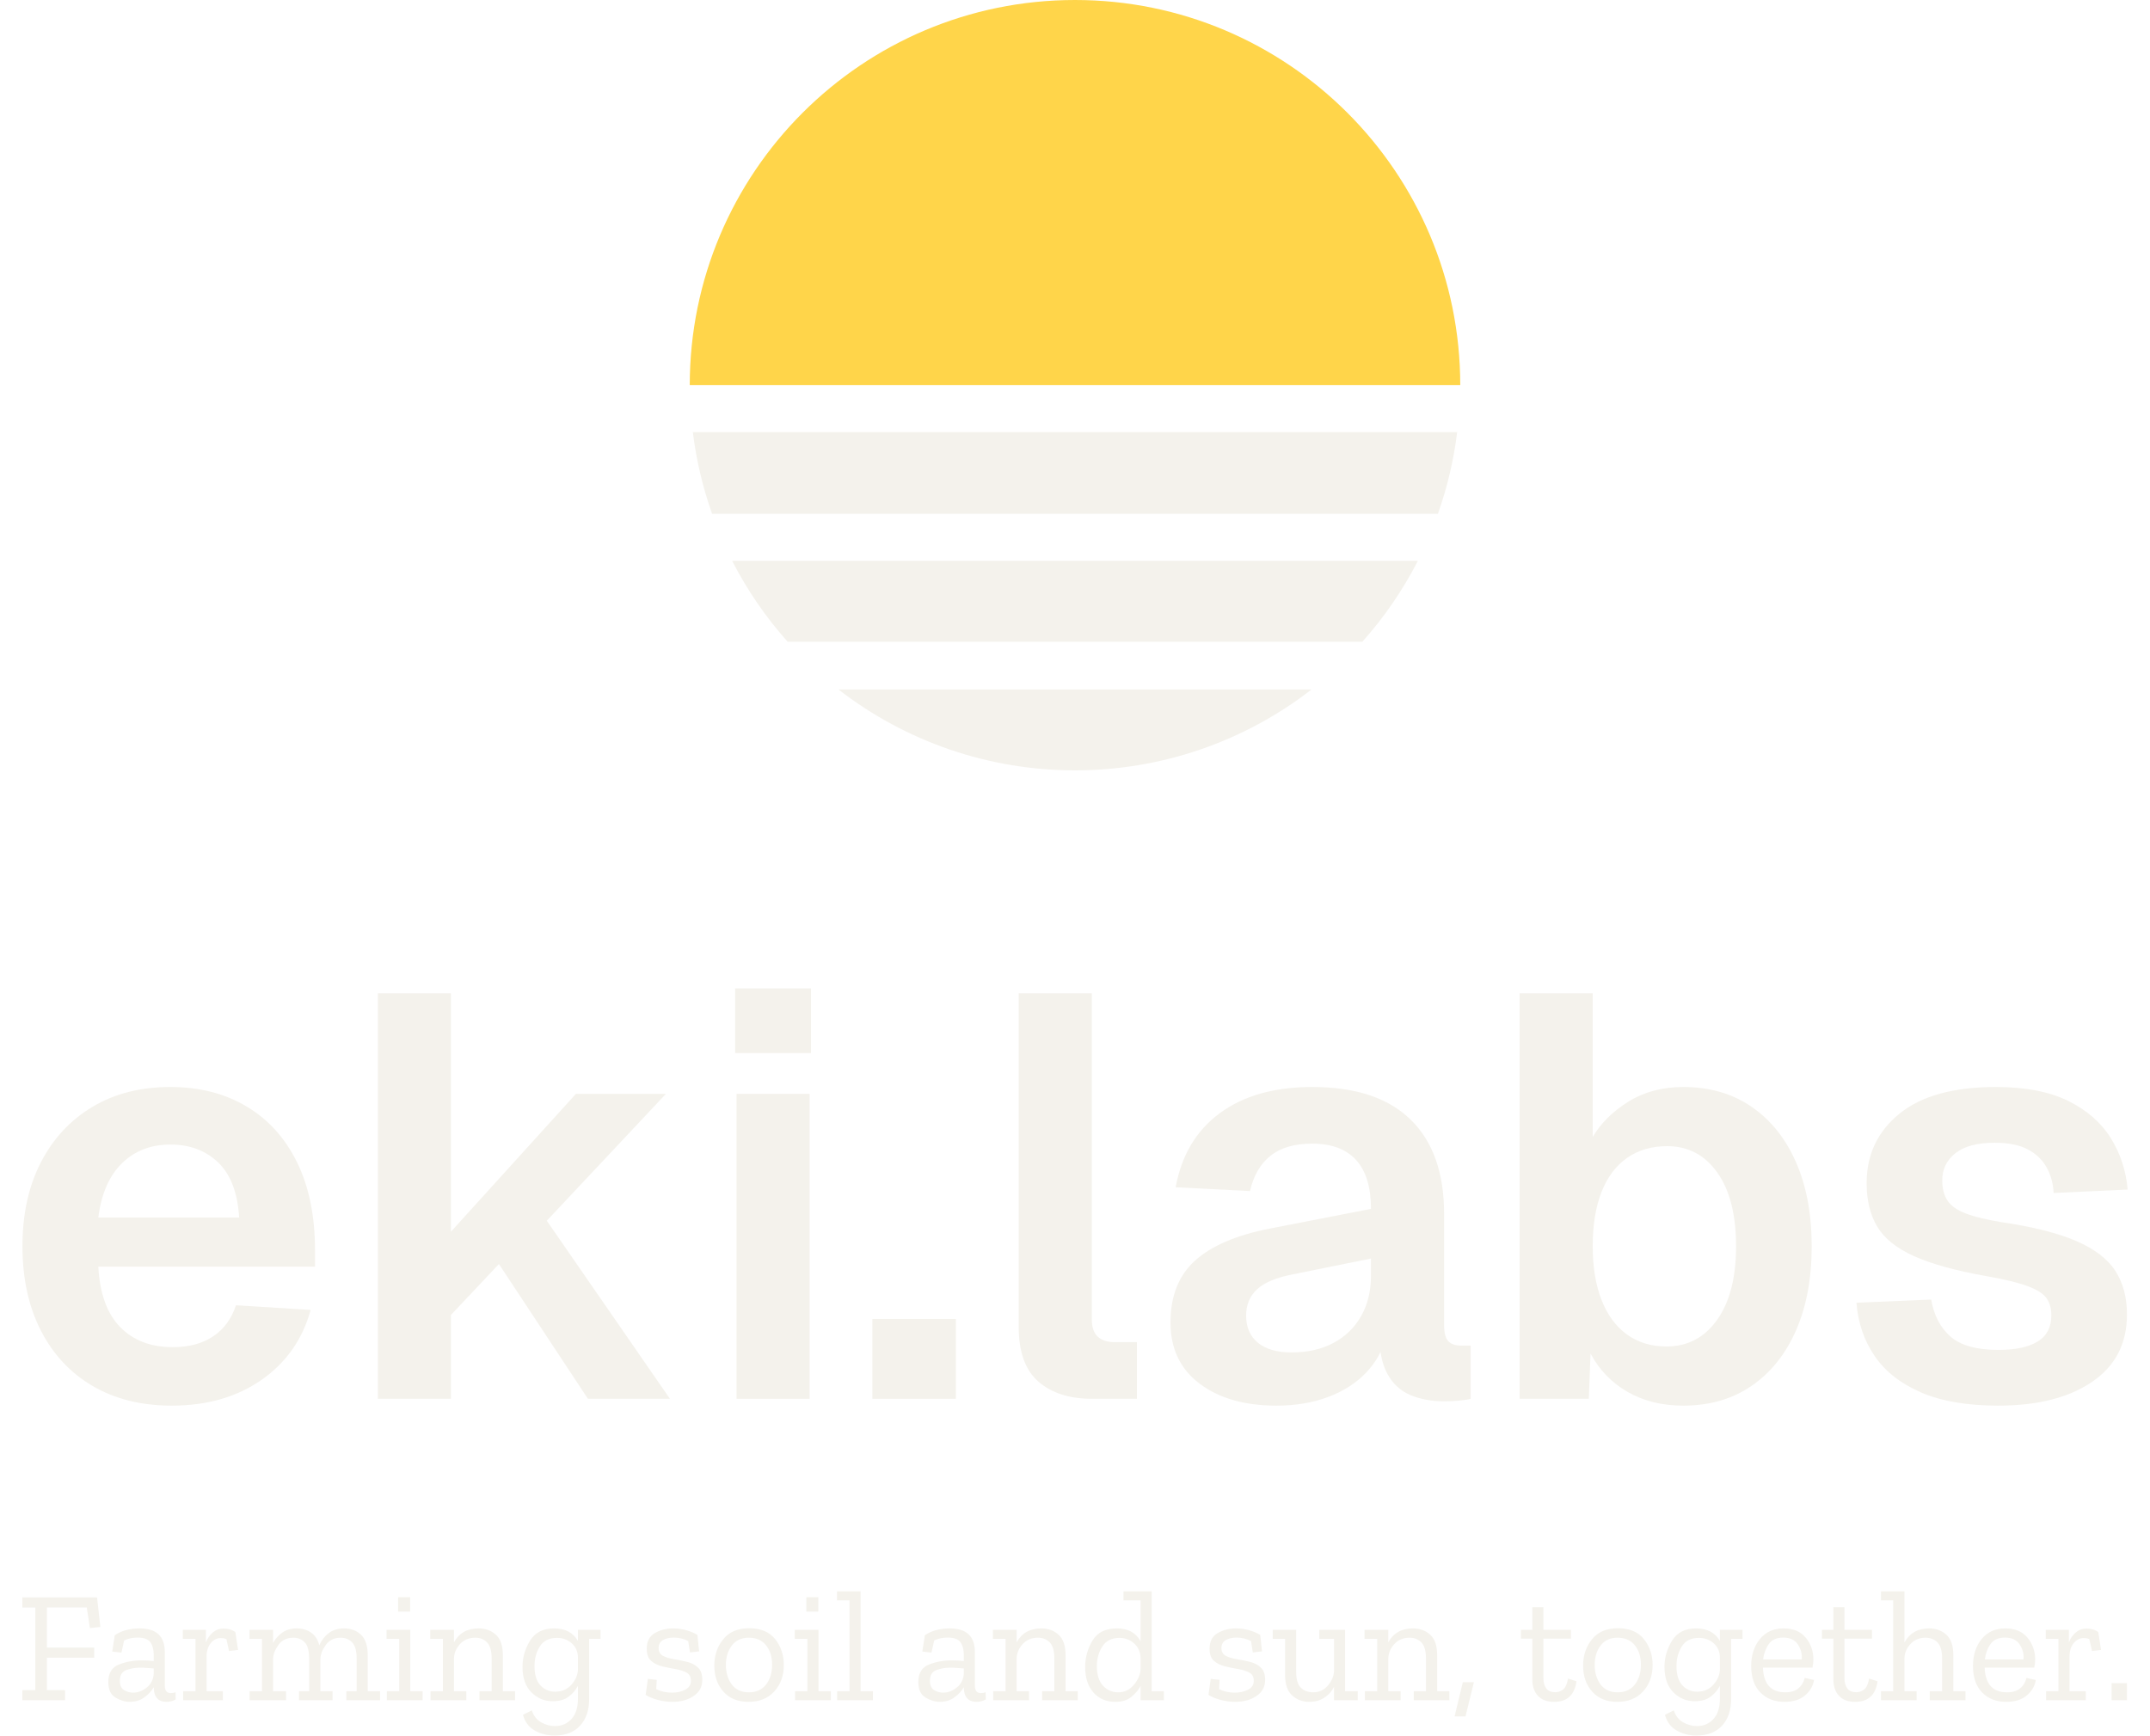
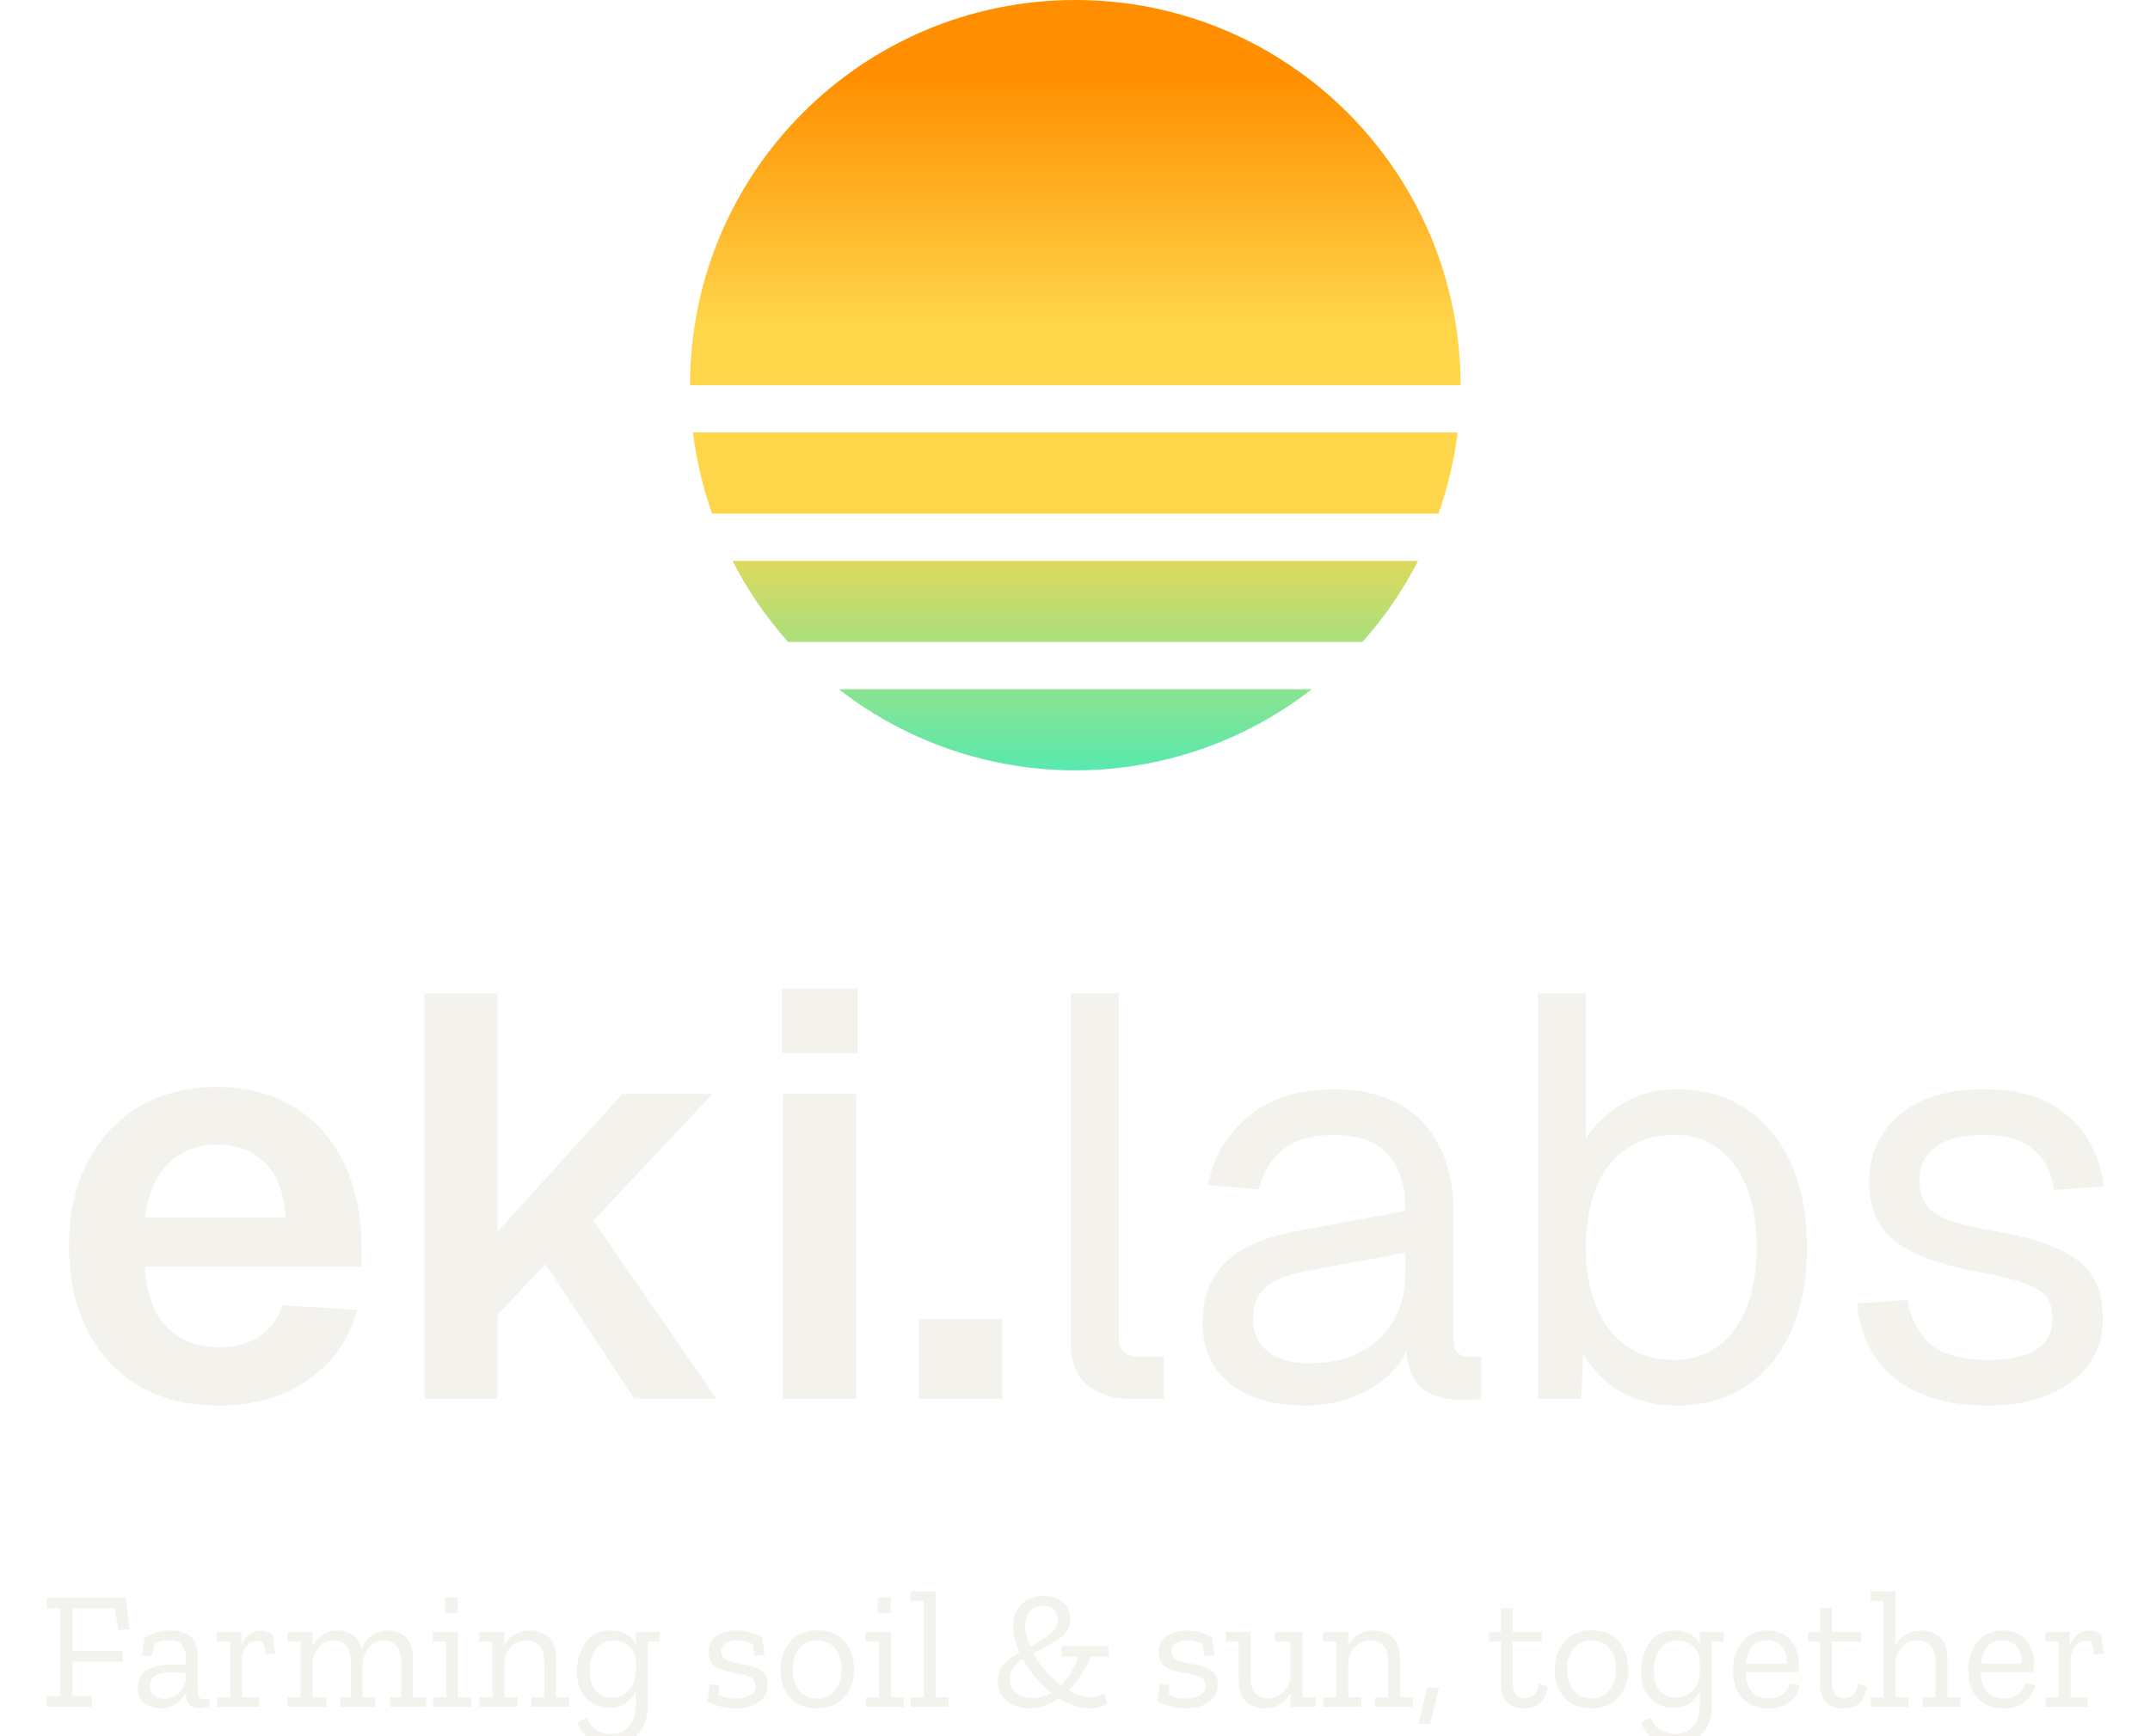
- <svg xmlns="http://www.w3.org/2000/svg" viewBox="0.0 0.0 3764.0 3039.2" width="376.4" height="303.9">
-   <g transform="translate(1207.50 0) scale(13.49)">
-     <path d="M0 50A50 50 0 0 1 100 50Z" fill="#ffd54a" />
-     <path d="M0.4 56.1L99.6 56.1A50 50 0 0 1 97.1 66.7L2.9 66.7A50 50 0 0 1 0.4 56.1Z" fill="#f4f2ec" />
-     <path d="M5.5 72.8L94.5 72.8A50 50 0 0 1 87.3 83.3L12.7 83.3A50 50 0 0 1 5.5 72.8Z" fill="#f4f2ec" />
-     <path d="M19.3 89.5L80.7 89.5A50 50 0 0 1 50 100L50 100A50 50 0 0 1 19.3 89.5Z" fill="#f4f2ec" />
+ <svg xmlns="http://www.w3.org/2000/svg" viewBox="0 0 3764 3039.2" width="376.4" height="303.9">
+   <g transform="translate(81.50 0)">
+     <defs>
+       <linearGradient id="eki-sun" gradientUnits="userSpaceOnUse" x1="0" y1="0" x2="0" y2="100">
+         <stop offset="0" stop-color="#FF8F00" />
+         <stop offset="0.1" stop-color="#FF8F00" />
+         <stop offset="0.42" stop-color="#FFD54A" />
+         <stop offset="0.66" stop-color="#FFD54A" />
+         <stop offset="1" stop-color="#58E9AE" />
+       </linearGradient>
+     </defs>
+     <g transform="translate(1126.50 0) scale(13.49)">
+       <path d="M0 50A50 50 0 0 1 100 50Z" fill="url(#eki-sun)" />
+       <path d="M0.38 56.14L99.62 56.14A50 50 0 0 1 97.14 66.67L2.86 66.67A50 50 0 0 1 0.38 56.14Z" fill="url(#eki-sun)" />
+       <path d="M5.51 72.81L94.49 72.81A50 50 0 0 1 87.27 83.33L12.73 83.33A50 50 0 0 1 5.51 72.81Z" fill="url(#eki-sun)" />
+       <path d="M19.31 89.47L80.69 89.47A50 50 0 0 1 50.00 100.00L50.00 100.00A50 50 0 0 1 19.31 89.47Z" fill="url(#eki-sun)" />
+     </g>
+     <g transform="translate(0.00 2449.5)">
+       <path d="M300.6 12Q220.8 12 162.1 -22.4Q103.4 -56.8 71.3 -119.7Q39.2 -182.6 39.2 -267Q39.2 -351.4 71.3 -413.8Q103.4 -476.2 161.5 -511.1Q219.6 -546 298.2 -546Q374.4 -546 431.6 -511.9Q488.8 -477.8 520.1 -413.8Q551.4 -349.8 551.4 -260V-231.4H172Q175.8 -160.8 210.3 -125.6Q244.8 -90.4 302.2 -90.4Q345 -90.4 373.3 -109.5Q401.6 -128.6 413 -163.8L543.8 -155.6Q522.4 -78.2 457.7 -33.1Q393 12 300.6 12ZM172 -317.4H418.6Q414.6 -382.4 381.9 -413.8Q349.2 -445.2 298.2 -445.2Q246.8 -445.2 213.3 -412.3Q179.8 -379.4 172 -317.4Z" fill="#F4F2EC" />
+       <path d="M661.4 0V-710H789.4V-292.6L1008.2 -534H1165.8L957.2 -311.8L1172.8 0H1029.2L873.4 -236L789.4 -146.8V0Z" fill="#F4F2EC" />
+       <path d="M1289.4 0V-534H1417.4V0ZM1287 -605.4V-718.6H1419.8V-605.4Z" fill="#F4F2EC" />
+       <path d="M1527.2 0V-139.8H1673.4V0Z" fill="#F4F2EC" />
+       <path d="M1897 0Q1851 0 1822 -24Q1793 -48 1793 -100V-710H1877V-107Q1877 -91 1885.5 -82.5Q1894 -74 1910 -74H1956V0Z" fill="#F4F2EC" />
+       <path d="M2203 12Q2121 12 2072.5 -26Q2024 -64 2024 -132Q2024 -200 2064 -239Q2104 -278 2191 -294L2379 -329Q2379 -396 2347.5 -429Q2316 -462 2253 -462Q2198 -462 2166 -437.5Q2134 -413 2122 -367L2033 -374Q2048 -449 2105.5 -495.5Q2163 -542 2253 -542Q2355 -542 2409 -484.5Q2463 -427 2463 -326V-107Q2463 -89 2469.5 -81.5Q2476 -74 2491 -74H2512V0Q2508 1 2499 1.5Q2490 2 2480 2Q2444 2 2421.5 -9.5Q2399 -21 2389 -45.5Q2379 -70 2379 -110L2389 -108Q2382 -74 2355 -46.5Q2328 -19 2288 -3.5Q2248 12 2203 12ZM2211 -62Q2264 -62 2301.5 -82.5Q2339 -103 2359 -138.5Q2379 -174 2379 -218V-256L2207 -224Q2153 -214 2132.5 -193.5Q2112 -173 2112 -140Q2112 -103 2138.5 -82.5Q2165 -62 2211 -62Z" fill="#F4F2EC" />
+       <path d="M2854 12Q2799 12 2756 -12.5Q2713 -37 2690 -80L2687 0H2611V-710H2695V-456Q2715 -489 2757 -515.5Q2799 -542 2854 -542Q2924 -542 2975 -508Q3026 -474 3054 -412Q3082 -350 3082 -265Q3082 -180 3054 -118Q3026 -56 2975 -22Q2924 12 2854 12ZM2849 -68Q2916 -68 2955 -121Q2994 -174 2994 -265Q2994 -357 2955 -409.5Q2916 -462 2851 -462Q2802 -462 2767 -438.5Q2732 -415 2713.5 -371Q2695 -327 2695 -265Q2695 -205 2713.5 -160.5Q2732 -116 2766.5 -92Q2801 -68 2849 -68Z" fill="#F4F2EC" />
+       <path d="M3399 12Q3326 12 3276.5 -11Q3227 -34 3200.5 -74.5Q3174 -115 3170 -167L3258 -173Q3266 -125 3297.5 -96.5Q3329 -68 3399 -68Q3453 -68 3482.5 -85.5Q3512 -103 3512 -142Q3512 -163 3502.5 -177Q3493 -191 3465 -201.5Q3437 -212 3383 -222Q3309 -236 3267 -257Q3225 -278 3208 -308Q3191 -338 3191 -380Q3191 -451 3243.5 -496.5Q3296 -542 3392 -542Q3462 -542 3506.5 -517.5Q3551 -493 3574 -454Q3597 -415 3602 -372L3514 -366Q3512 -391 3499 -413Q3486 -435 3460 -448.5Q3434 -462 3390 -462Q3333 -462 3306 -440Q3279 -418 3279 -384Q3279 -358 3289.5 -341.5Q3300 -325 3326.5 -314.5Q3353 -304 3399 -296Q3477 -283 3521 -263Q3565 -243 3582.5 -213.5Q3600 -184 3600 -142Q3600 -69 3543.5 -28.5Q3487 12 3399 12Z" fill="#F4F2EC" />
+     </g>
+     <g transform="translate(0.00 2786.64) scale(1) translate(-0.00 -2786.64)">
+       <path d="M144.9 2852.8 125.5 2854.8 119.6 2816.6H45.5V2891H133.4V2909.8H45.5V2970H79.3V2988.8H0V2970H24.1V2816.6H0V2797.8H138.7ZM171.6 2868Q181.9 2861.3 193.4 2858.3Q204.8 2855.4 217.7 2855.4Q264.5 2855.4 264.5 2899.2V2961.5Q264.5 2975.6 275.6 2975.6Q280.6 2975.6 284.4 2973.8L284.7 2987.3Q276.8 2991.7 267.7 2991.7Q244.5 2991.7 243.9 2965.3V2964.7Q237.7 2975.3 226.4 2983.5Q215.1 2991.7 199.2 2991.7Q186.3 2991.7 172.9 2983.8Q159.6 2975.9 159.6 2955Q159.6 2930.3 179.1 2922.5Q198.6 2914.8 220.7 2914.8Q226.6 2914.8 232.6 2915.1Q238.6 2915.3 243.9 2915.9V2904.2Q243.9 2890.1 237.9 2881.3Q231.8 2872.4 214.2 2872.4Q199.8 2872.4 188.9 2877.7L183.9 2900.4L166.9 2898.3ZM243.9 2939.7V2929.7Q238.3 2929.5 232.1 2928.9Q226 2928.3 219.5 2928.3Q204.8 2928.3 192.9 2932.8Q181 2937.4 181 2952.7Q181 2965.3 188.9 2970Q196.9 2974.7 205.4 2974.7Q218.9 2974.7 230.8 2965.3Q242.7 2955.9 243.9 2939.7ZM373.2 2855.7Q387.3 2855.7 395.5 2862.5L400.5 2895.4L383.8 2897.4L378.8 2875.1Q373.8 2873.3 368.8 2873.3Q357.3 2873.3 349.7 2882.9Q342 2892.4 342 2907.7V2972.1H372.3V2988.8H298.6V2972.1H321.5V2874.8H298V2858H340.9V2881.6Q344.7 2870.7 353.4 2863.2Q362 2855.7 373.2 2855.7ZM664.1 2988.8H601.5V2972.1H620.6V2911.2Q620.6 2890.1 612.2 2881.4Q603.9 2872.7 590.9 2872.7Q573 2872.7 563.3 2886.3Q553.6 2899.8 553.3 2912.1V2972.1H575.9V2988.8H513.6V2972.1H532.5V2911.2Q532.5 2889.8 524.2 2881.3Q516 2872.7 503.4 2872.7Q485.1 2872.7 475.6 2885.8Q466 2898.9 465.5 2911.5V2972.1H489.6V2988.8H422V2972.1H444.9V2874.8H421.7V2858H465.5V2882.4Q471.9 2870.7 482.8 2863Q493.7 2855.4 509.2 2855.4Q524.5 2855.4 535.8 2863Q547.1 2870.7 551.3 2886.8Q557.1 2873 568.7 2864.2Q580.4 2855.4 597.4 2855.4Q616.2 2855.4 628.7 2867.2Q641.2 2878.9 641.2 2905.1V2972.1H664.1ZM697.6 2824.3V2797.5H719.9V2824.3ZM743.1 2988.8H676.7V2972.1H699.7V2874.8H676.1V2858H720.2V2972.1H743.1ZM914.8 2988.8H848.6V2972.1H871.3V2911.2Q871.3 2890.1 862.7 2881.4Q854.2 2872.7 841 2872.7Q823.4 2872.7 812.6 2884.3Q801.9 2896 801.3 2910.9V2972.1H824.2V2988.8H757.8V2972.1H780.8V2874.8H757.2V2858H801.3V2881.3Q815.4 2855.4 847.2 2855.4Q866.3 2855.4 879.2 2867.2Q892.1 2878.9 892.1 2905.1V2972.1H914.8ZM1073.4 2874.8H1052.3V2987Q1052.3 3017.9 1035.4 3036.1Q1018.5 3054.3 987.9 3054.3Q967.4 3054.3 951 3044.9Q934.7 3035.5 929.4 3015.8L945.9 3007.6Q950.9 3022.9 963.2 3029.8Q975.6 3036.7 988.8 3036.7Q1007.6 3036.7 1019.5 3023.6Q1031.4 3010.6 1031.4 2986.2V2962.1Q1025.5 2973.5 1014.4 2982Q1003.2 2990.6 984.7 2990.6Q961.5 2990.6 945 2974.1Q928.6 2957.7 928.6 2926.8Q928.6 2900.7 942.7 2878Q956.8 2855.4 987 2855.4Q1018.2 2855.4 1031.4 2878.6V2858H1073.4ZM1031.4 2932.4V2909.8Q1031.4 2893.3 1020.1 2883.2Q1008.8 2873 992.6 2873Q970.6 2873 960.7 2888.9Q950.9 2904.8 950.9 2925.3Q950.9 2949.4 961.9 2961.2Q972.9 2972.9 989.1 2972.9Q1007.9 2972.9 1019.4 2960Q1030.8 2947.1 1031.4 2932.4ZM1262.4 2950.9Q1262.4 2970 1246.4 2980.9Q1230.3 2991.7 1206.8 2991.7Q1193 2991.7 1179.4 2988.1Q1165.7 2984.4 1157.2 2978.8L1161.3 2949.1L1177.7 2950.9L1176.9 2968.2Q1190.4 2974.7 1206 2974.7Q1219.8 2974.7 1230.5 2969.3Q1241.2 2963.8 1241.2 2952.7Q1241.2 2941.8 1233 2937.4Q1224.8 2933 1212.6 2930.9Q1200.4 2928.9 1188 2925.9Q1175.7 2923 1167.5 2915.8Q1159.2 2908.6 1159.2 2893.3Q1159.2 2872.4 1174.5 2863.9Q1189.8 2855.4 1207.7 2855.4Q1221.2 2855.4 1233.1 2858.9Q1245 2862.5 1253.3 2867.4L1256.5 2898L1239.5 2900.1L1236.2 2878.9Q1223.9 2872.4 1209.5 2872.4Q1197.1 2872.4 1189.2 2877.1Q1181.3 2881.8 1181.3 2891.8Q1181.3 2902.1 1189.5 2906.4Q1197.7 2910.6 1209.8 2912.6Q1221.8 2914.5 1233.9 2917.4Q1245.9 2920.3 1254.1 2927.8Q1262.4 2935.3 1262.4 2950.9ZM1413.7 2923.3Q1413.7 2953 1396.1 2972.4Q1378.4 2991.7 1348.2 2991.7Q1318.5 2991.7 1301.6 2972.9Q1284.7 2954.1 1284.7 2924.5Q1284.7 2896 1301.2 2875.5Q1317.6 2855.1 1349.4 2855.1Q1381.4 2855.1 1397.5 2875.2Q1413.7 2895.4 1413.7 2923.3ZM1392 2923Q1392 2900.7 1380.6 2886.7Q1369.3 2872.7 1348.8 2872.7Q1328.2 2872.7 1317.2 2887.1Q1306.2 2901.5 1306.2 2923.3Q1306.2 2944.7 1317 2959.4Q1327.9 2974.1 1348.8 2974.1Q1369.6 2974.1 1380.8 2959.6Q1392 2945 1392 2923ZM1455.4 2824.3V2797.5H1477.8V2824.3ZM1501 2988.8H1434.6V2972.1H1457.5V2874.8H1434V2858H1478.1V2972.1H1501ZM1579.1 2988.8H1512.7V2972.1H1535.7V2803.4H1512.4V2786.6H1556.2V2972.1H1579.1ZM1777.2 2882.4H1859.5V2900.9H1828.6Q1823 2914.8 1812.9 2930.6Q1802.8 2946.5 1789.2 2960Q1809.8 2971.8 1828.3 2971.8Q1840.7 2971.8 1852.1 2965.6L1857.1 2983.5Q1842.4 2991.7 1825.4 2991.7Q1811.9 2991.7 1798.5 2987Q1785.1 2982.3 1772.2 2974.1Q1760.7 2982 1748 2986.9Q1735.2 2991.7 1721.4 2991.7Q1699.9 2991.7 1682.7 2979.6Q1665.5 2967.4 1665.5 2943.6Q1665.5 2924.5 1677 2913.1Q1688.5 2901.8 1703.4 2893.6Q1692.3 2868.3 1692.3 2848.1Q1692.3 2825.1 1706.2 2810Q1720.2 2794.9 1745.2 2794.9Q1765.7 2794.9 1779 2805.7Q1792.2 2816.6 1792.2 2834.5Q1792.2 2856.9 1772.2 2869.9Q1752.2 2883 1727.5 2895.1Q1745.8 2928.9 1776 2951.5Q1786.6 2941.2 1794.2 2928.1Q1801.9 2915.1 1806 2900.9H1777.2ZM1770.7 2835.4Q1770.7 2826.9 1764.4 2819.4Q1758.1 2811.9 1744.6 2811.9Q1729.6 2811.9 1721.5 2821.8Q1713.4 2831.6 1713.4 2846.3Q1713.4 2863.6 1722.2 2883.9Q1741.1 2873.9 1755.9 2862.6Q1770.7 2851.3 1770.7 2835.4ZM1709 2905.1Q1698.7 2911.2 1692.7 2919.8Q1686.7 2928.3 1686.7 2940.3Q1686.7 2957.7 1698.6 2965.6Q1710.5 2973.5 1726.7 2973.5Q1743.1 2973.5 1759 2964.7Q1728.1 2940.3 1709 2905.1ZM2050.2 2950.9Q2050.2 2970 2034.2 2980.9Q2018.2 2991.7 1994.6 2991.7Q1980.8 2991.7 1967.2 2988.1Q1953.5 2984.4 1945 2978.8L1949.1 2949.1L1965.6 2950.9L1964.7 2968.2Q1978.2 2974.7 1993.8 2974.7Q2007.6 2974.7 2018.3 2969.3Q2029 2963.8 2029 2952.7Q2029 2941.8 2020.8 2937.4Q2012.6 2933 2000.4 2930.9Q1988.2 2928.9 1975.8 2925.9Q1963.5 2923 1955.3 2915.8Q1947 2908.6 1947 2893.3Q1947 2872.4 1962.3 2863.9Q1977.6 2855.4 1995.5 2855.4Q2009 2855.4 2020.9 2858.9Q2032.8 2862.5 2041.1 2867.4L2044.3 2898L2027.3 2900.1L2024 2878.9Q2011.7 2872.4 1997.3 2872.4Q1984.9 2872.4 1977 2877.1Q1969.1 2881.8 1969.1 2891.8Q1969.1 2902.1 1977.3 2906.4Q1985.5 2910.6 1997.6 2912.6Q2009.6 2914.5 2021.7 2917.4Q2033.7 2920.3 2042 2927.8Q2050.2 2935.3 2050.2 2950.9ZM2222.1 2988.8H2178V2964.1Q2171.8 2976.5 2159.9 2984.1Q2148 2991.7 2132.5 2991.7Q2113.4 2991.7 2100.3 2979.8Q2087.2 2967.9 2087.2 2941.8V2874.8H2064.3V2858H2107.8V2935.9Q2107.8 2957.1 2116.6 2965.6Q2125.4 2974.1 2139.2 2974.1Q2156 2974.1 2166.7 2961.5Q2177.4 2948.8 2178 2934.7V2874.8H2150.7V2858H2198.6V2972.1H2222.1ZM2392.2 2988.8H2326.1V2972.1H2348.7V2911.2Q2348.7 2890.1 2340.2 2881.4Q2331.7 2872.7 2318.5 2872.7Q2300.8 2872.7 2290.1 2884.3Q2279.4 2896 2278.8 2910.9V2972.1H2301.7V2988.8H2235.3V2972.1H2258.2V2874.8H2234.7V2858H2278.8V2881.3Q2292.9 2855.4 2324.6 2855.4Q2343.7 2855.4 2356.7 2867.2Q2369.6 2878.9 2369.6 2905.1V2972.1H2392.2ZM2401.9 3018.8 2417.2 2955.3H2437.8L2422.2 3018.8ZM2628.2 2953.5Q2622.9 2991.7 2586.8 2991.7Q2567.1 2991.7 2556.6 2980.6Q2546.2 2969.4 2546.2 2950.3V2874.5H2525V2858H2546.2V2816H2566.8V2858H2617.9V2874.5H2566.8V2947.7Q2566.8 2959.4 2571.9 2966.6Q2577.1 2973.8 2588.8 2973.8Q2596.4 2973.8 2603.1 2969.1Q2609.7 2964.4 2612.6 2948.6ZM2769.5 2923.3Q2769.5 2953 2751.9 2972.4Q2734.3 2991.7 2704 2991.7Q2674.3 2991.7 2657.4 2972.9Q2640.5 2954.1 2640.5 2924.5Q2640.5 2896 2657 2875.5Q2673.4 2855.1 2705.2 2855.1Q2737.2 2855.1 2753.4 2875.2Q2769.5 2895.4 2769.5 2923.3ZM2747.8 2923Q2747.8 2900.7 2736.5 2886.7Q2725.2 2872.7 2704.6 2872.7Q2684 2872.7 2673 2887.1Q2662 2901.5 2662 2923.3Q2662 2944.7 2672.8 2959.4Q2683.7 2974.1 2704.6 2974.1Q2725.4 2974.1 2736.6 2959.6Q2747.8 2945 2747.8 2923ZM2936.4 2874.8H2915.3V2987Q2915.3 3017.9 2898.4 3036.1Q2881.5 3054.3 2850.9 3054.3Q2830.4 3054.3 2814 3044.9Q2797.7 3035.5 2792.4 3015.8L2808.9 3007.6Q2813.9 3022.9 2826.2 3029.8Q2838.6 3036.7 2851.8 3036.7Q2870.6 3036.7 2882.5 3023.6Q2894.4 3010.6 2894.4 2986.2V2962.1Q2888.5 2973.5 2877.4 2982Q2866.2 2990.6 2847.7 2990.6Q2824.5 2990.6 2808 2974.1Q2791.6 2957.7 2791.6 2926.8Q2791.6 2900.7 2805.7 2878Q2819.8 2855.4 2850 2855.4Q2881.2 2855.4 2894.4 2878.6V2858H2936.4ZM2894.4 2932.4V2909.8Q2894.4 2893.3 2883.1 2883.2Q2871.8 2873 2855.6 2873Q2833.6 2873 2823.7 2888.9Q2813.9 2904.8 2813.9 2925.3Q2813.9 2949.4 2824.9 2961.2Q2835.9 2972.9 2852.1 2972.9Q2870.9 2972.9 2882.4 2960Q2893.8 2947.1 2894.4 2932.4ZM3069.3 2951.2Q3066.6 2967.9 3052.5 2979.8Q3038.4 2991.7 3014.3 2991.7Q2986.7 2991.7 2969.6 2974.4Q2952.6 2957.1 2952.6 2925.3Q2952.6 2894.8 2968.8 2875.1Q2984.9 2855.4 3012.5 2855.4Q3039.6 2855.4 3053.7 2872.4Q3067.8 2889.5 3068.1 2912.7Q3068.1 2920.3 3066.3 2928.3H2974.3Q2976.1 2974.1 3015.8 2974.1Q3031.3 2974.1 3040.2 2966.8Q3049 2959.4 3051.9 2947.4ZM3046.3 2913Q3047.8 2898.3 3039.4 2885.4Q3031.1 2872.4 3012 2872.4Q2993.7 2872.4 2985.2 2884.5Q2976.7 2896.5 2974.6 2913ZM3187.1 2953.5Q3181.8 2991.7 3145.7 2991.7Q3126 2991.7 3115.5 2980.6Q3105.1 2969.4 3105.1 2950.3V2874.5H3083.9V2858H3105.1V2816H3125.7V2858H3176.8V2874.5H3125.7V2947.7Q3125.7 2959.4 3130.8 2966.6Q3136 2973.8 3147.7 2973.8Q3155.3 2973.8 3162 2969.1Q3168.6 2964.4 3171.5 2948.6ZM3350.5 2988.8H3284.1V2972.1H3307V2911.2Q3307 2890.1 3298.3 2881.4Q3289.6 2872.7 3276.1 2872.7Q3259.1 2872.7 3248.4 2884.3Q3237.6 2896 3237 2910.4V2972.1H3259.7V2988.8H3193.6V2972.1H3216.2V2803.4H3193.6V2786.6H3237V2881.6Q3251.4 2855.4 3282.9 2855.4Q3302 2855.4 3314.9 2867.2Q3327.8 2878.9 3327.8 2905.1V2972.1H3350.5ZM3480.9 2951.2Q3478.3 2967.9 3464.2 2979.8Q3450.1 2991.7 3426 2991.7Q3398.4 2991.7 3381.3 2974.4Q3364.3 2957.1 3364.3 2925.3Q3364.3 2894.8 3380.4 2875.1Q3396.6 2855.4 3424.2 2855.4Q3451.3 2855.4 3465.4 2872.4Q3479.5 2889.5 3479.8 2912.7Q3479.8 2920.3 3478 2928.3H3386Q3387.8 2974.1 3427.5 2974.1Q3443 2974.1 3451.8 2966.8Q3460.7 2959.4 3463.6 2947.4ZM3458 2913Q3459.5 2898.3 3451.1 2885.4Q3442.7 2872.4 3423.6 2872.4Q3405.4 2872.4 3396.9 2884.5Q3388.4 2896.5 3386.3 2913ZM3574.7 2855.7Q3588.8 2855.7 3597 2862.5L3602 2895.4L3585.3 2897.4L3580.3 2875.1Q3575.3 2873.3 3570.3 2873.3Q3558.8 2873.3 3551.2 2882.9Q3543.5 2892.4 3543.5 2907.7V2972.1H3573.8V2988.8H3500V2972.1H3523V2874.8H3499.4V2858H3542.3V2881.6Q3546.2 2870.7 3554.8 2863.2Q3563.5 2855.7 3574.7 2855.7Z" fill="#F4F2EC" />
+     </g>
  </g>
-   <g transform="translate(0.00 2449.5) scale(1)">
-     <path d="M300.6 12Q220.8 12 162.1 -22.4Q103.4 -56.8 71.3 -119.7Q39.2 -182.6 39.2 -267Q39.2 -351.4 71.3 -413.8Q103.4 -476.2 161.5 -511.1Q219.6 -546 298.2 -546Q374.4 -546 431.6 -511.9Q488.8 -477.8 520.1 -413.8Q551.4 -349.8 551.4 -260V-231.4H172Q175.8 -160.8 210.3 -125.6Q244.8 -90.4 302.2 -90.4Q345 -90.4 373.3 -109.5Q401.6 -128.6 413 -163.8L543.8 -155.6Q522.4 -78.2 457.7 -33.1Q393 12 300.6 12ZM172 -317.4H418.6Q414.6 -382.4 381.9 -413.8Q349.2 -445.2 298.2 -445.2Q246.8 -445.2 213.3 -412.3Q179.8 -379.4 172 -317.4Z" fill="#f4f2ec" />
-     <path d="M661.4 0V-710H789.4V-292.6L1008.2 -534H1165.8L957.2 -311.8L1172.8 0H1029.2L873.4 -236L789.4 -146.8V0Z" fill="#f4f2ec" />
-     <path d="M1289.4 0V-534H1417.4V0ZM1287 -605.4V-718.6H1419.8V-605.4Z" fill="#f4f2ec" />
-     <path d="M1527.2 0V-139.8H1673.4V0Z" fill="#f4f2ec" />
-     <path d="M1911.4 0Q1852.6 0 1818 -30Q1783.4 -60 1783.4 -126.4V-710H1911.4V-139.4Q1911.4 -118.6 1921.7 -108.9Q1932 -99.2 1951.2 -99.2H1990.4V0Z" fill="#f4f2ec" />
-     <path d="M2234.6 12Q2151.4 12 2100.3 -26.4Q2049.2 -64.8 2049.2 -133.6Q2049.2 -203.2 2092.2 -242Q2135.2 -280.8 2222.6 -298L2400.2 -332.6Q2400.2 -389.6 2374.1 -418.2Q2348 -446.8 2297.4 -446.8Q2250.8 -446.8 2224.2 -425.5Q2197.6 -404.2 2188.4 -363.8L2058.2 -370.4Q2073.6 -454.6 2135.7 -500.3Q2197.8 -546 2297.4 -546Q2411.4 -546 2469.8 -488.7Q2528.2 -431.4 2528.2 -324.4V-129.8Q2528.2 -108.6 2535.5 -100.9Q2542.8 -93.2 2557.8 -93.2H2574.8V0Q2568.8 1.8 2555.4 3.1Q2542 4.4 2528.4 4.4Q2495.2 4.4 2469.3 -6.5Q2443.4 -17.4 2429 -43.5Q2414.6 -69.6 2414.6 -115.6L2426.2 -108Q2417.6 -72.8 2391.4 -45.5Q2365.2 -18.2 2325 -3.1Q2284.8 12 2234.6 12ZM2261 -81.2Q2303.6 -81.2 2334.7 -97.9Q2365.8 -114.6 2383 -144.9Q2400.2 -175.2 2400.2 -215.6V-245.6L2261.8 -217.6Q2219.4 -209.2 2200.5 -191.5Q2181.6 -173.8 2181.6 -145.6Q2181.6 -115 2202.3 -98.1Q2223 -81.2 2261 -81.2Z" fill="#f4f2ec" />
-     <path d="M2947 12Q2891.2 12 2849.4 -12.1Q2807.6 -36.2 2784.6 -79.2L2781.6 0H2660.4V-710H2788.4V-458.4Q2809.6 -494.6 2850.8 -520.3Q2892 -546 2947 -546Q3015.8 -546 3066.2 -511.6Q3116.6 -477.2 3144.2 -414.6Q3171.8 -352 3171.8 -267Q3171.8 -182 3144.2 -119.4Q3116.6 -56.8 3066.2 -22.4Q3015.8 12 2947 12ZM2917.6 -91.6Q2973 -91.6 3006.2 -138.2Q3039.4 -184.8 3039.4 -267Q3039.4 -349.8 3006.6 -396.1Q2973.8 -442.4 2918.8 -442.4Q2877.8 -442.4 2848.4 -421.7Q2819 -401 2803.7 -361.8Q2788.4 -322.6 2788.4 -267Q2788.4 -213 2803.7 -173.5Q2819 -134 2848.1 -112.8Q2877.2 -91.6 2917.6 -91.6Z" fill="#f4f2ec" />
-     <path d="M3498.4 12Q3416.6 12 3363.1 -11.2Q3309.6 -34.4 3281.9 -75.1Q3254.2 -115.8 3250.2 -168.2L3381 -173.8Q3388.2 -132.2 3414.9 -108.9Q3441.6 -85.6 3498.8 -85.6Q3543.6 -85.6 3567.5 -100.3Q3591.4 -115 3591.4 -146Q3591.4 -164.2 3582.9 -176.2Q3574.4 -188.2 3549.8 -197.3Q3525.2 -206.4 3477.6 -214.8Q3396.8 -229.2 3351 -249.8Q3305.2 -270.4 3286.6 -301.4Q3268 -332.4 3268 -377.6Q3268 -452.6 3325.5 -499.3Q3383 -546 3494.2 -546Q3571.4 -546 3620.7 -521.7Q3670 -497.4 3695.4 -456.6Q3720.8 -415.8 3725 -366.4L3595.4 -360.4Q3594.2 -385.4 3583 -405.4Q3571.8 -425.4 3549.8 -436.9Q3527.8 -448.4 3492.2 -448.4Q3446.8 -448.4 3423.6 -430.2Q3400.4 -412 3400.4 -382.4Q3400.4 -360.8 3409.7 -346.9Q3419 -333 3442.1 -324.3Q3465.2 -315.6 3504.8 -309.2Q3587.2 -297 3635.2 -276.2Q3683.2 -255.4 3703.5 -223.9Q3723.8 -192.4 3723.8 -147.6Q3723.8 -71 3662.5 -29.5Q3601.2 12 3498.4 12Z" fill="#f4f2ec" />
-   </g>
-   <path d="M175.6 2849.1 157.3 2851 151.8 2815H81.953V2885.126H164.81V2902.861H81.953V2959.67H113.821V2977.405H39.0V2959.67H61.723V2815.016H39.0V2797.28H169.798ZM200.8 2863.5Q210.5 2857.1 221.3 2854.4Q232.1 2851.6 244.3 2851.6Q288.4 2851.6 288.4 2892.9V2951.634Q288.4 2964.9 298.9 2964.9Q303.6 2964.9 307.2 2963.3L307.5 2976Q300 2980.2 291.5 2980.2Q269.6 2980.2 269 2955.2V2954.682Q263.2 2964.7 252.5 2972.4Q241.8 2980.2 226.9 2980.2Q214.7 2980.2 202.1 2972.7Q189.5 2965.2 189.5 2945.5Q189.5 2922.3 207.9 2914.9Q226.3 2907.6 247.1 2907.6Q252.7 2907.6 258.3 2907.8Q264 2908.1 269 2908.7V2897.596Q269 2884.3 263.3 2876Q257.6 2867.7 241 2867.7Q227.4 2867.7 217.2 2872.7L212.5 2894L196.4 2892.1ZM269 2931.1V2921.705Q263.7 2921.4 257.9 2920.9Q252.1 2920.3 246 2920.3Q232.1 2920.3 220.9 2924.6Q209.7 2928.9 209.7 2943.3Q209.7 2955.2 217.2 2959.7Q224.7 2964.1 232.7 2964.1Q245.5 2964.1 256.7 2955.2Q267.9 2946.4 269 2931.1ZM390.9 2851.9Q404.2 2851.9 412 2858.2L416.7 2889.3L400.9 2891.2L396.2 2870.2Q391.5 2868.5 386.8 2868.5Q376 2868.5 368.8 2877.5Q361.6 2886.5 361.6 2900.9V2961.61H390.105V2977.405H320.549V2961.61H342.164V2869.885H319.995V2854.089H360.454V2876.258Q364.1 2866 372.2 2858.9Q380.4 2851.9 390.9 2851.9ZM665.3 2977.4H606.255V2961.61H624.267V2904.247Q624.3 2884.3 616.4 2876.1Q608.5 2867.9 596.3 2867.9Q579.4 2867.9 570.2 2880.7Q561.1 2893.4 560.8 2905.1V2961.61H582.146V2977.405H523.397V2961.61H541.133V2904.247Q541.1 2884 533.4 2876Q525.6 2867.9 513.7 2867.9Q496.5 2867.9 487.5 2880.3Q478.5 2892.6 478 2904.5V2961.61H500.674V2977.405H436.937V2961.61H458.552V2869.885H436.66V2854.089H477.95V2877.09Q484 2866 494.3 2858.8Q504.6 2851.6 519.2 2851.6Q533.7 2851.6 544.3 2858.8Q555 2866 558.9 2881.2Q564.4 2868.2 575.4 2859.9Q586.3 2851.6 602.4 2851.6Q620.1 2851.6 631.9 2862.7Q643.7 2873.8 643.7 2898.4V2961.61H665.28ZM696.9 2822.2V2797.003H717.932V2822.221ZM739.8 2977.4H677.196V2961.61H698.811V2869.885H676.642V2854.089H718.209V2961.61H739.824ZM901.7 2977.4H839.309V2961.61H860.646V2904.247Q860.6 2884.3 852.6 2876.1Q844.6 2867.9 832.1 2867.9Q815.5 2867.9 805.4 2878.9Q795.2 2889.8 794.7 2904V2961.61H816.308V2977.405H753.68V2961.61H775.295V2869.885H753.126V2854.089H794.693V2875.981Q808 2851.6 837.9 2851.6Q855.9 2851.6 868.1 2862.7Q880.3 2873.8 880.3 2898.4V2961.61H901.659ZM1051.3 2869.9H1031.349V2975.743Q1031.3 3004.8 1015.4 3022Q999.5 3039.2 970.7 3039.2Q951.3 3039.2 935.9 3030.3Q920.5 3021.5 915.5 3002.9L931 2995.1Q935.7 3009.6 947.4 3016.1Q959 3022.6 971.5 3022.6Q989.2 3022.6 1000.5 3010.2Q1011.7 2997.9 1011.7 2974.9V2952.188Q1006.1 2963 995.6 2971Q985.1 2979.1 967.6 2979.1Q945.7 2979.1 930.2 2963.5Q914.7 2948 914.7 2918.9Q914.7 2894.3 928 2872.9Q941.3 2851.6 969.8 2851.6Q999.2 2851.6 1011.7 2873.5V2854.089H1051.302ZM1011.7 2924.2V2902.861Q1011.7 2887.3 1001 2877.8Q990.3 2868.2 975.1 2868.2Q954.3 2868.2 945 2883.2Q935.7 2898.2 935.7 2917.5Q935.7 2940.3 946.1 2951.4Q956.5 2962.4 971.8 2962.4Q989.5 2962.4 1000.3 2950.2Q1011.1 2938.1 1011.7 2924.2ZM1229.5 2941.7Q1229.5 2959.7 1214.4 2969.9Q1199.3 2980.2 1177.1 2980.2Q1164.1 2980.2 1151.2 2976.7Q1138.3 2973.2 1130.3 2968L1134.2 2940L1149.7 2941.7L1148.8 2958Q1161.6 2964.1 1176.3 2964.1Q1189.3 2964.1 1199.4 2959Q1209.5 2953.9 1209.5 2943.3Q1209.5 2933.1 1201.8 2928.9Q1194 2924.8 1182.5 2922.8Q1171 2920.9 1159.4 2918.1Q1147.7 2915.3 1140 2908.5Q1132.2 2901.8 1132.2 2887.3Q1132.2 2867.7 1146.6 2859.6Q1161 2851.6 1177.9 2851.6Q1190.7 2851.6 1201.9 2854.9Q1213.1 2858.2 1220.9 2863L1223.9 2891.8L1207.9 2893.7L1204.8 2873.8Q1193.2 2867.7 1179.6 2867.7Q1168 2867.7 1160.5 2872.1Q1153 2876.5 1153 2886Q1153 2895.7 1160.8 2899.7Q1168.5 2903.7 1179.9 2905.5Q1191.2 2907.3 1202.6 2910.1Q1214 2912.8 1221.7 2919.9Q1229.5 2927 1229.5 2941.7ZM1372.2 2915.6Q1372.2 2943.6 1355.6 2961.9Q1338.9 2980.2 1310.4 2980.2Q1282.4 2980.2 1266.5 2962.4Q1250.5 2944.7 1250.5 2916.7Q1250.5 2889.8 1266.1 2870.6Q1281.6 2851.3 1311.5 2851.3Q1341.7 2851.3 1357 2870.3Q1372.2 2889.3 1372.2 2915.6ZM1351.7 2915.3Q1351.7 2894.3 1341 2881.1Q1330.4 2867.9 1311 2867.9Q1291.6 2867.9 1281.2 2881.5Q1270.8 2895.1 1270.8 2915.6Q1270.8 2935.8 1281 2949.7Q1291.3 2963.5 1311 2963.5Q1330.6 2963.5 1341.2 2949.8Q1351.7 2936.1 1351.7 2915.3ZM1411.6 2822.2V2797.003H1432.612V2822.221ZM1454.5 2977.4H1391.876V2961.61H1413.491V2869.885H1391.322V2854.089H1432.889V2961.61H1454.504ZM1528.2 2977.4H1465.589V2961.61H1487.204V2802.546H1465.312V2786.75H1506.602V2961.61H1528.217ZM1619.1 2863.5Q1628.8 2857.1 1639.6 2854.4Q1650.4 2851.6 1662.6 2851.6Q1706.7 2851.6 1706.7 2892.9V2951.634Q1706.7 2964.9 1717.2 2964.9Q1721.9 2964.9 1725.5 2963.3L1725.8 2976Q1718.3 2980.2 1709.7 2980.2Q1687.8 2980.2 1687.3 2955.2V2954.682Q1681.5 2964.7 1670.8 2972.4Q1660.1 2980.2 1645.2 2980.2Q1633 2980.2 1620.4 2972.7Q1607.7 2965.2 1607.7 2945.5Q1607.7 2922.3 1626.2 2914.9Q1644.6 2907.6 1665.4 2907.6Q1670.9 2907.6 1676.6 2907.8Q1682.3 2908.1 1687.3 2908.7V2897.596Q1687.3 2884.3 1681.6 2876Q1675.9 2867.7 1659.3 2867.7Q1645.7 2867.7 1635.5 2872.7L1630.7 2894L1614.7 2892.1ZM1687.3 2931.1V2921.705Q1682 2921.4 1676.2 2920.9Q1670.4 2920.3 1664.3 2920.3Q1650.4 2920.3 1639.2 2924.6Q1628 2928.9 1628 2943.3Q1628 2955.2 1635.5 2959.7Q1642.9 2964.1 1651 2964.1Q1663.7 2964.1 1674.9 2955.2Q1686.2 2946.4 1687.3 2931.1ZM1886.8 2977.4H1824.453V2961.61H1845.791V2904.247Q1845.8 2884.3 1837.8 2876.1Q1829.7 2867.9 1817.2 2867.9Q1800.6 2867.9 1790.5 2878.9Q1780.4 2889.8 1779.8 2904V2961.61H1801.452V2977.405H1738.824V2961.61H1760.439V2869.885H1738.27V2854.089H1779.837V2875.981Q1793.1 2851.6 1823.1 2851.6Q1841.1 2851.6 1853.3 2862.7Q1865.5 2873.8 1865.5 2898.4V2961.61H1886.804ZM2037.6 2977.4H1996.818V2952.465Q1990.7 2963.5 1980.2 2971.9Q1969.7 2980.2 1952.8 2980.2Q1928.9 2980.2 1914.4 2964Q1899.8 2947.8 1899.8 2918.9Q1899.8 2894.3 1912.6 2872.9Q1925.3 2851.6 1955.5 2851.6Q1984.3 2851.6 1996.8 2874V2802.546H1966.89V2786.75H2016.217V2961.61H2037.554ZM1996.8 2922.8V2903.138Q1996.3 2887.6 1985.5 2877.9Q1974.6 2868.2 1960 2868.2Q1939.5 2868.2 1929.9 2883.2Q1920.3 2898.2 1920.3 2917.5Q1920.3 2940.3 1931 2951.9Q1941.7 2963.5 1957.7 2963.5Q1974.4 2963.5 1985.3 2950.1Q1996.3 2936.7 1996.8 2922.8ZM2214.9 2941.7Q2214.9 2959.7 2199.8 2969.9Q2184.7 2980.2 2162.5 2980.2Q2149.5 2980.2 2136.6 2976.7Q2123.7 2973.2 2115.7 2968L2119.6 2940L2135.1 2941.7L2134.3 2958Q2147 2964.1 2161.7 2964.1Q2174.7 2964.1 2184.8 2959Q2195 2953.9 2195 2943.3Q2195 2933.1 2187.2 2928.9Q2179.4 2924.8 2167.9 2922.8Q2156.4 2920.9 2144.8 2918.1Q2133.2 2915.3 2125.4 2908.5Q2117.6 2901.8 2117.6 2887.3Q2117.6 2867.7 2132.1 2859.6Q2146.5 2851.6 2163.4 2851.6Q2176.1 2851.6 2187.3 2854.9Q2198.6 2858.2 2206.3 2863L2209.4 2891.8L2193.3 2893.7L2190.2 2873.8Q2178.6 2867.7 2165 2867.7Q2153.4 2867.7 2145.9 2872.1Q2138.4 2876.5 2138.4 2886Q2138.4 2895.7 2146.2 2899.7Q2153.9 2903.7 2165.3 2905.5Q2176.7 2907.3 2188 2910.1Q2199.4 2912.8 2207.1 2919.9Q2214.9 2927 2214.9 2941.7ZM2377 2977.4H2335.453V2954.128Q2329.6 2965.8 2318.4 2973Q2307.2 2980.2 2292.5 2980.2Q2274.5 2980.2 2262.2 2969Q2249.8 2957.7 2249.8 2933.1V2869.885H2228.21V2854.089H2269.223V2927.524Q2269.2 2947.5 2277.5 2955.5Q2285.8 2963.5 2298.9 2963.5Q2314.7 2963.5 2324.8 2951.6Q2334.9 2939.7 2335.5 2926.4V2869.885H2309.681V2854.089H2354.851V2961.61H2377.02ZM2537.5 2977.4H2475.119V2961.61H2496.457V2904.247Q2496.5 2884.3 2488.4 2876.1Q2480.4 2867.9 2467.9 2867.9Q2451.3 2867.9 2441.2 2878.9Q2431.1 2889.8 2430.5 2904V2961.61H2452.119V2977.405H2389.491V2961.61H2411.106V2869.885H2388.936V2854.089H2430.504V2875.981Q2443.8 2851.6 2473.7 2851.6Q2491.7 2851.6 2503.9 2862.7Q2516.1 2873.8 2516.1 2898.4V2961.61H2537.47ZM2546.6 3005.7 2561 2945.8H2580.423L2565.7 3005.7ZM2760 2944.2Q2755 2980.2 2720.9 2980.2Q2702.4 2980.2 2692.5 2969.6Q2682.7 2959.1 2682.7 2941.1V2869.607H2662.726V2854.089H2682.678V2814.462H2702.076V2854.089H2750.295V2869.607H2702.076V2938.609Q2702.1 2949.7 2706.9 2956.5Q2711.8 2963.3 2722.9 2963.3Q2730.1 2963.3 2736.3 2958.8Q2742.5 2954.4 2745.3 2939.4ZM2893.3 2915.6Q2893.3 2943.6 2876.7 2961.9Q2860 2980.2 2831.5 2980.2Q2803.5 2980.2 2787.6 2962.4Q2771.6 2944.7 2771.6 2916.7Q2771.6 2889.8 2787.2 2870.6Q2802.7 2851.3 2832.6 2851.3Q2862.8 2851.3 2878 2870.3Q2893.3 2889.3 2893.3 2915.6ZM2872.8 2915.3Q2872.8 2894.3 2862.1 2881.1Q2851.4 2867.9 2832 2867.9Q2812.6 2867.9 2802.3 2881.5Q2791.9 2895.1 2791.9 2915.6Q2791.9 2935.8 2802.1 2949.7Q2812.4 2963.5 2832 2963.5Q2851.7 2963.5 2862.2 2949.8Q2872.8 2936.1 2872.8 2915.3ZM3050.7 2869.9H3030.735V2975.743Q3030.7 3004.8 3014.8 3022Q2998.9 3039.2 2970 3039.2Q2950.6 3039.2 2935.3 3030.3Q2919.9 3021.5 2914.9 3002.9L2930.4 2995.1Q2935.1 3009.6 2946.8 3016.1Q2958.4 3022.6 2970.9 3022.6Q2988.6 3022.6 2999.8 3010.2Q3011.1 2997.9 3011.1 2974.9V2952.188Q3005.5 2963 2995 2971Q2984.5 2979.1 2967 2979.1Q2945.1 2979.1 2929.6 2963.5Q2914.1 2948 2914.1 2918.9Q2914.1 2894.3 2927.4 2872.9Q2940.7 2851.6 2969.2 2851.6Q2998.6 2851.6 3011.1 2873.5V2854.089H3050.687ZM3011.1 2924.2V2902.861Q3011.1 2887.3 3000.4 2877.8Q2989.7 2868.2 2974.5 2868.2Q2953.7 2868.2 2944.4 2883.2Q2935.1 2898.2 2935.1 2917.5Q2935.1 2940.3 2945.5 2951.4Q2955.9 2962.4 2971.2 2962.4Q2988.9 2962.4 2999.7 2950.2Q3010.5 2938.1 3011.1 2924.2ZM3175.9 2941.9Q3173.4 2957.7 3160.1 2969Q3146.8 2980.2 3124.1 2980.2Q3098.1 2980.2 3082 2963.8Q3065.9 2947.5 3065.9 2917.5Q3065.9 2888.7 3081.2 2870.2Q3096.4 2851.6 3122.5 2851.6Q3148 2851.6 3161.3 2867.7Q3174.6 2883.7 3174.8 2905.6Q3174.8 2912.8 3173.2 2920.3H3086.435Q3088.1 2963.5 3125.5 2963.5Q3140.2 2963.5 3148.5 2956.6Q3156.8 2949.7 3159.6 2938.3ZM3154.3 2905.9Q3155.7 2892.1 3147.8 2879.9Q3139.9 2867.7 3121.9 2867.7Q3104.7 2867.7 3096.7 2879Q3088.7 2890.4 3086.7 2905.9ZM3287.1 2944.2Q3282.1 2980.2 3248 2980.2Q3229.4 2980.2 3219.6 2969.6Q3209.8 2959.1 3209.8 2941.1V2869.607H3189.799V2854.089H3209.751V2814.462H3229.149V2854.089H3277.368V2869.607H3229.149V2938.609Q3229.1 2949.7 3234 2956.5Q3238.8 2963.3 3249.9 2963.3Q3257.1 2963.3 3263.4 2958.8Q3269.6 2954.4 3272.4 2939.4ZM3441.1 2977.4H3378.515V2961.61H3400.13V2904.247Q3400.1 2884.3 3392 2876.1Q3383.8 2867.9 3371 2867.9Q3355 2867.9 3344.8 2878.9Q3334.7 2889.8 3334.2 2903.4V2961.61H3355.514V2977.405H3293.163V2961.61H3314.501V2802.546H3293.163V2786.75H3334.176V2876.258Q3347.8 2851.6 3377.4 2851.6Q3395.4 2851.6 3407.6 2862.7Q3419.8 2873.8 3419.8 2898.4V2961.61H3441.143ZM3564.2 2941.9Q3561.7 2957.7 3548.4 2969Q3535.1 2980.2 3512.4 2980.2Q3486.3 2980.2 3470.2 2963.8Q3454.2 2947.5 3454.2 2917.5Q3454.2 2888.7 3469.4 2870.2Q3484.6 2851.6 3510.7 2851.6Q3536.2 2851.6 3549.5 2867.7Q3562.8 2883.7 3563.1 2905.6Q3563.1 2912.8 3561.4 2920.3H3474.673Q3476.3 2963.5 3513.7 2963.5Q3528.4 2963.5 3536.7 2956.6Q3545.1 2949.7 3547.8 2938.3ZM3542.6 2905.9Q3544 2892.1 3536.1 2879.9Q3528.2 2867.7 3510.1 2867.7Q3493 2867.7 3484.9 2879Q3476.9 2890.4 3475 2905.9ZM3652.6 2851.9Q3665.9 2851.9 3673.6 2858.2L3678.4 2889.3L3662.6 2891.2L3657.8 2870.2Q3653.1 2868.5 3648.4 2868.5Q3637.6 2868.5 3630.4 2877.5Q3623.2 2886.5 3623.2 2900.9V2961.61H3651.75V2977.405H3582.194V2961.61H3603.809V2869.885H3581.64V2854.089H3622.099V2876.258Q3625.7 2866 3633.9 2858.9Q3642.1 2851.9 3652.6 2851.9ZM3696.9 2977.4V2947.477H3723.8V2977.405Z" fill="#f4f2ec" />
</svg>
